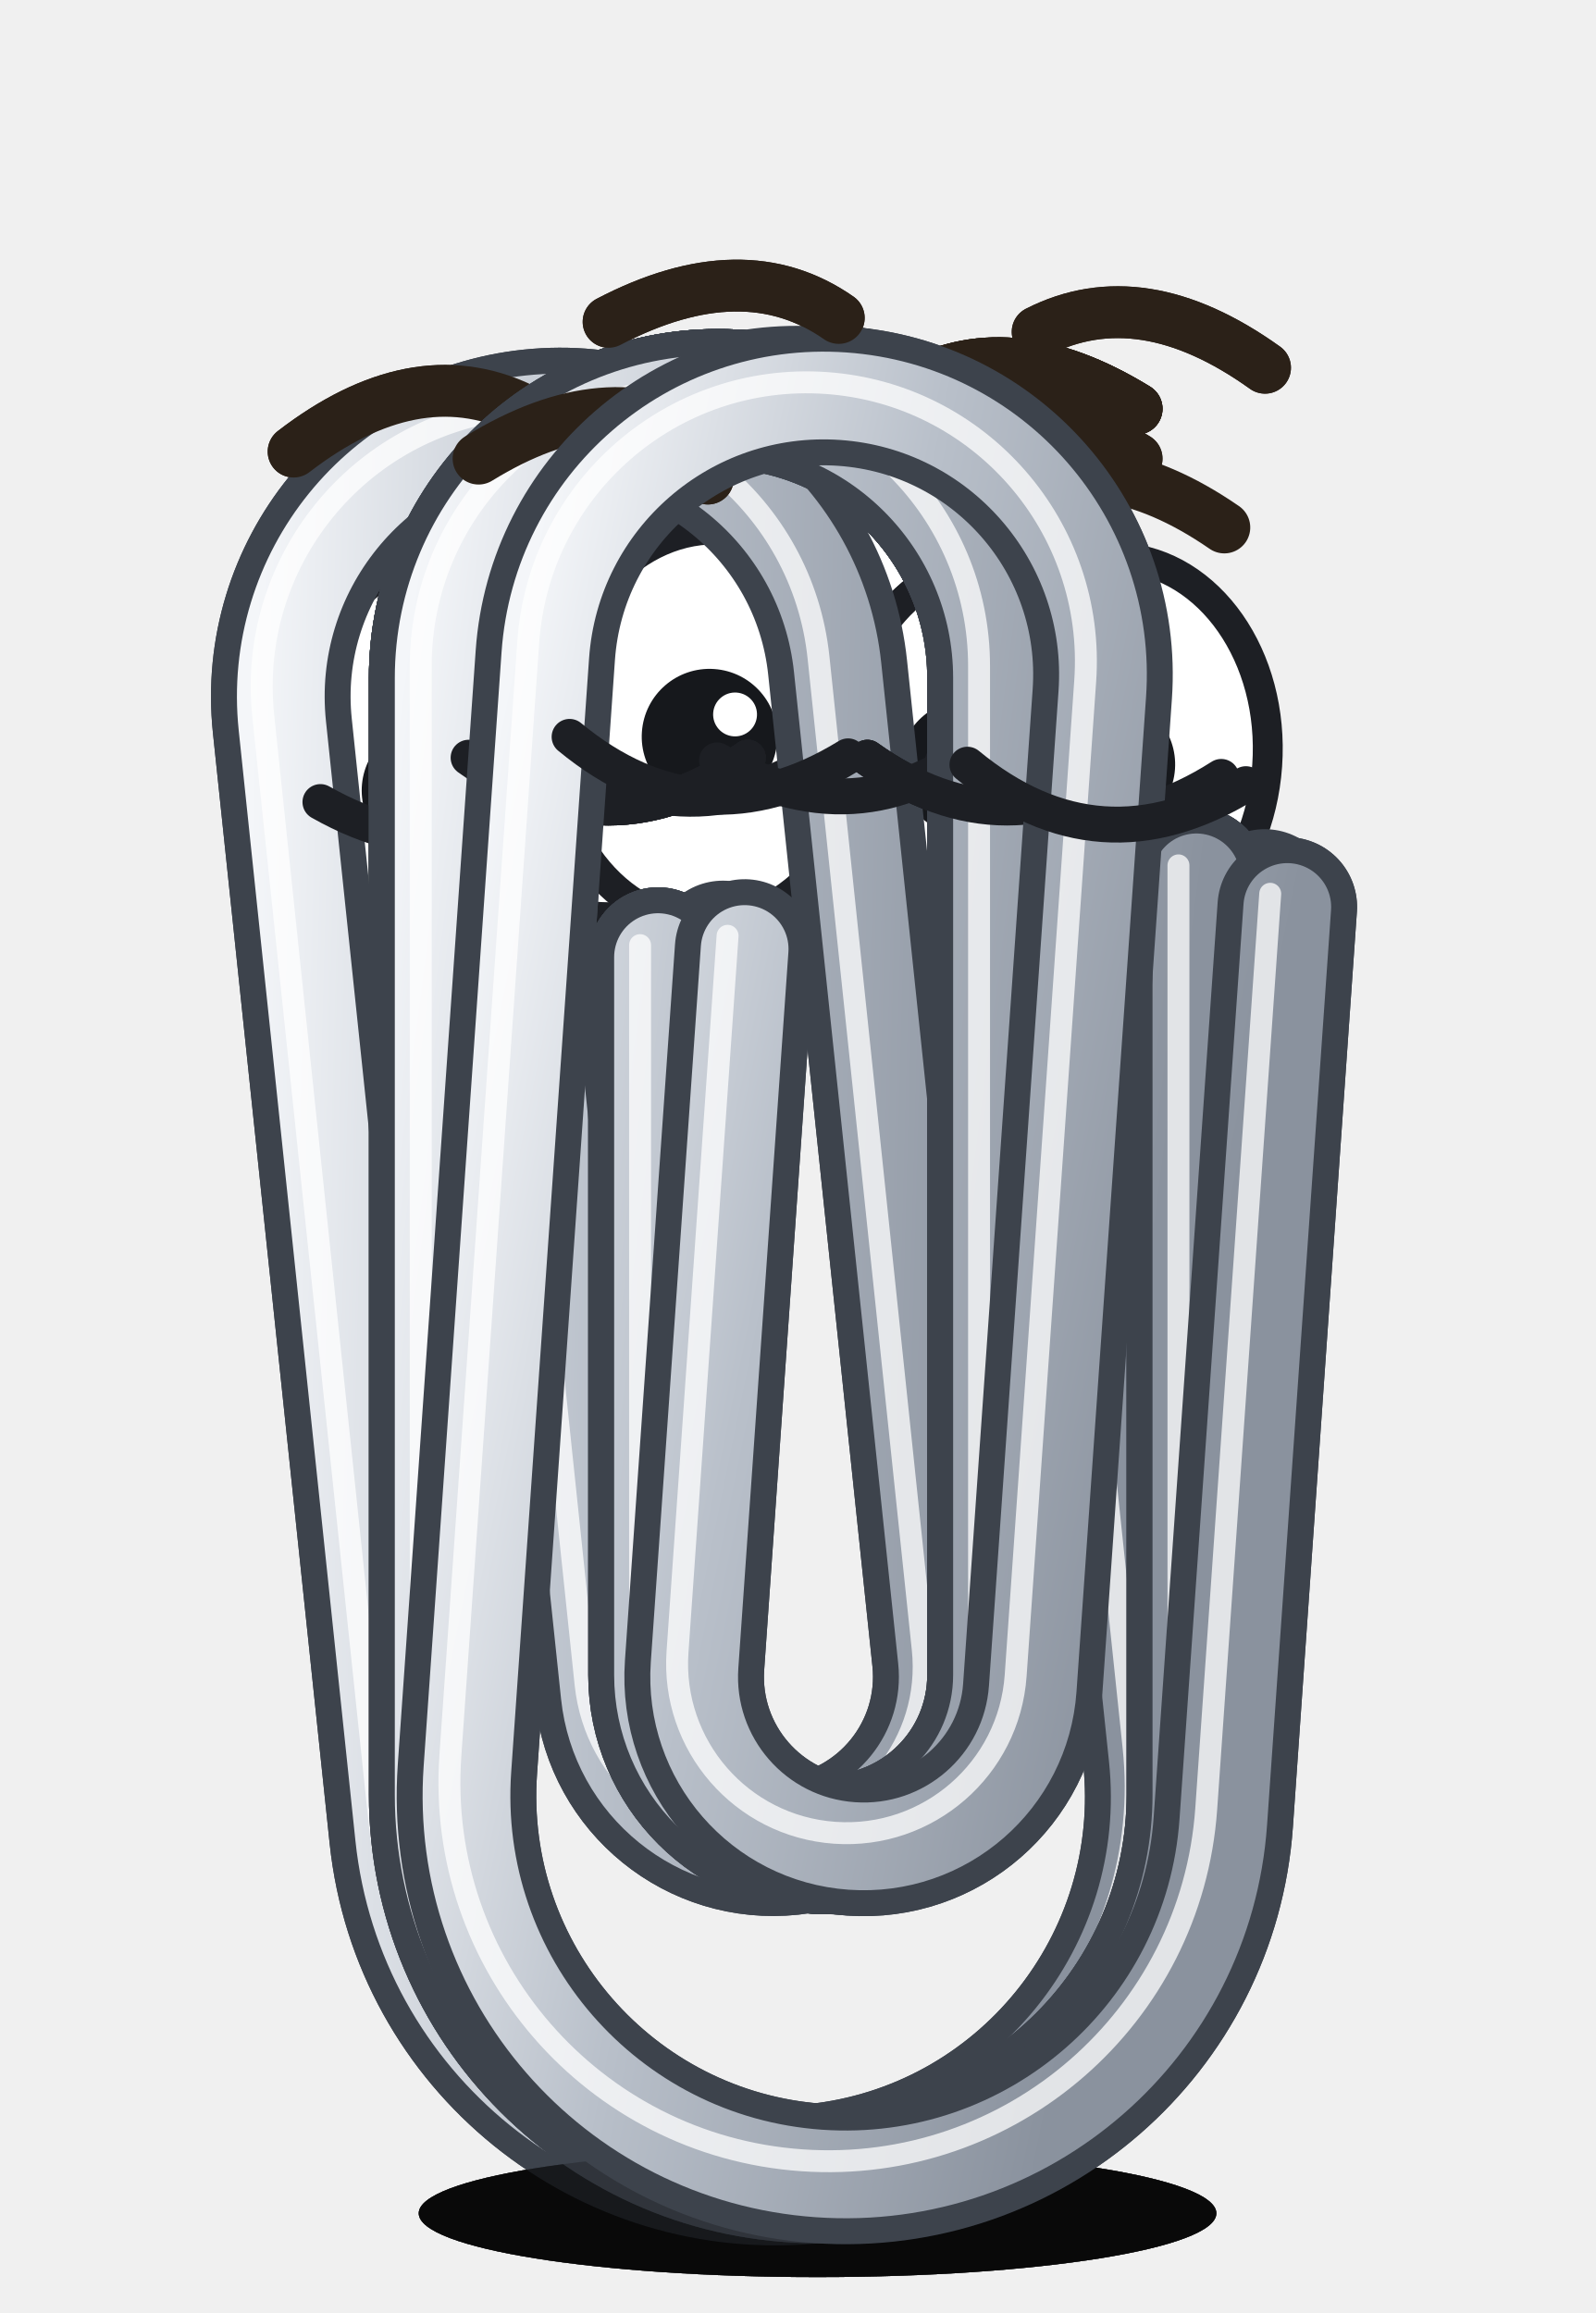
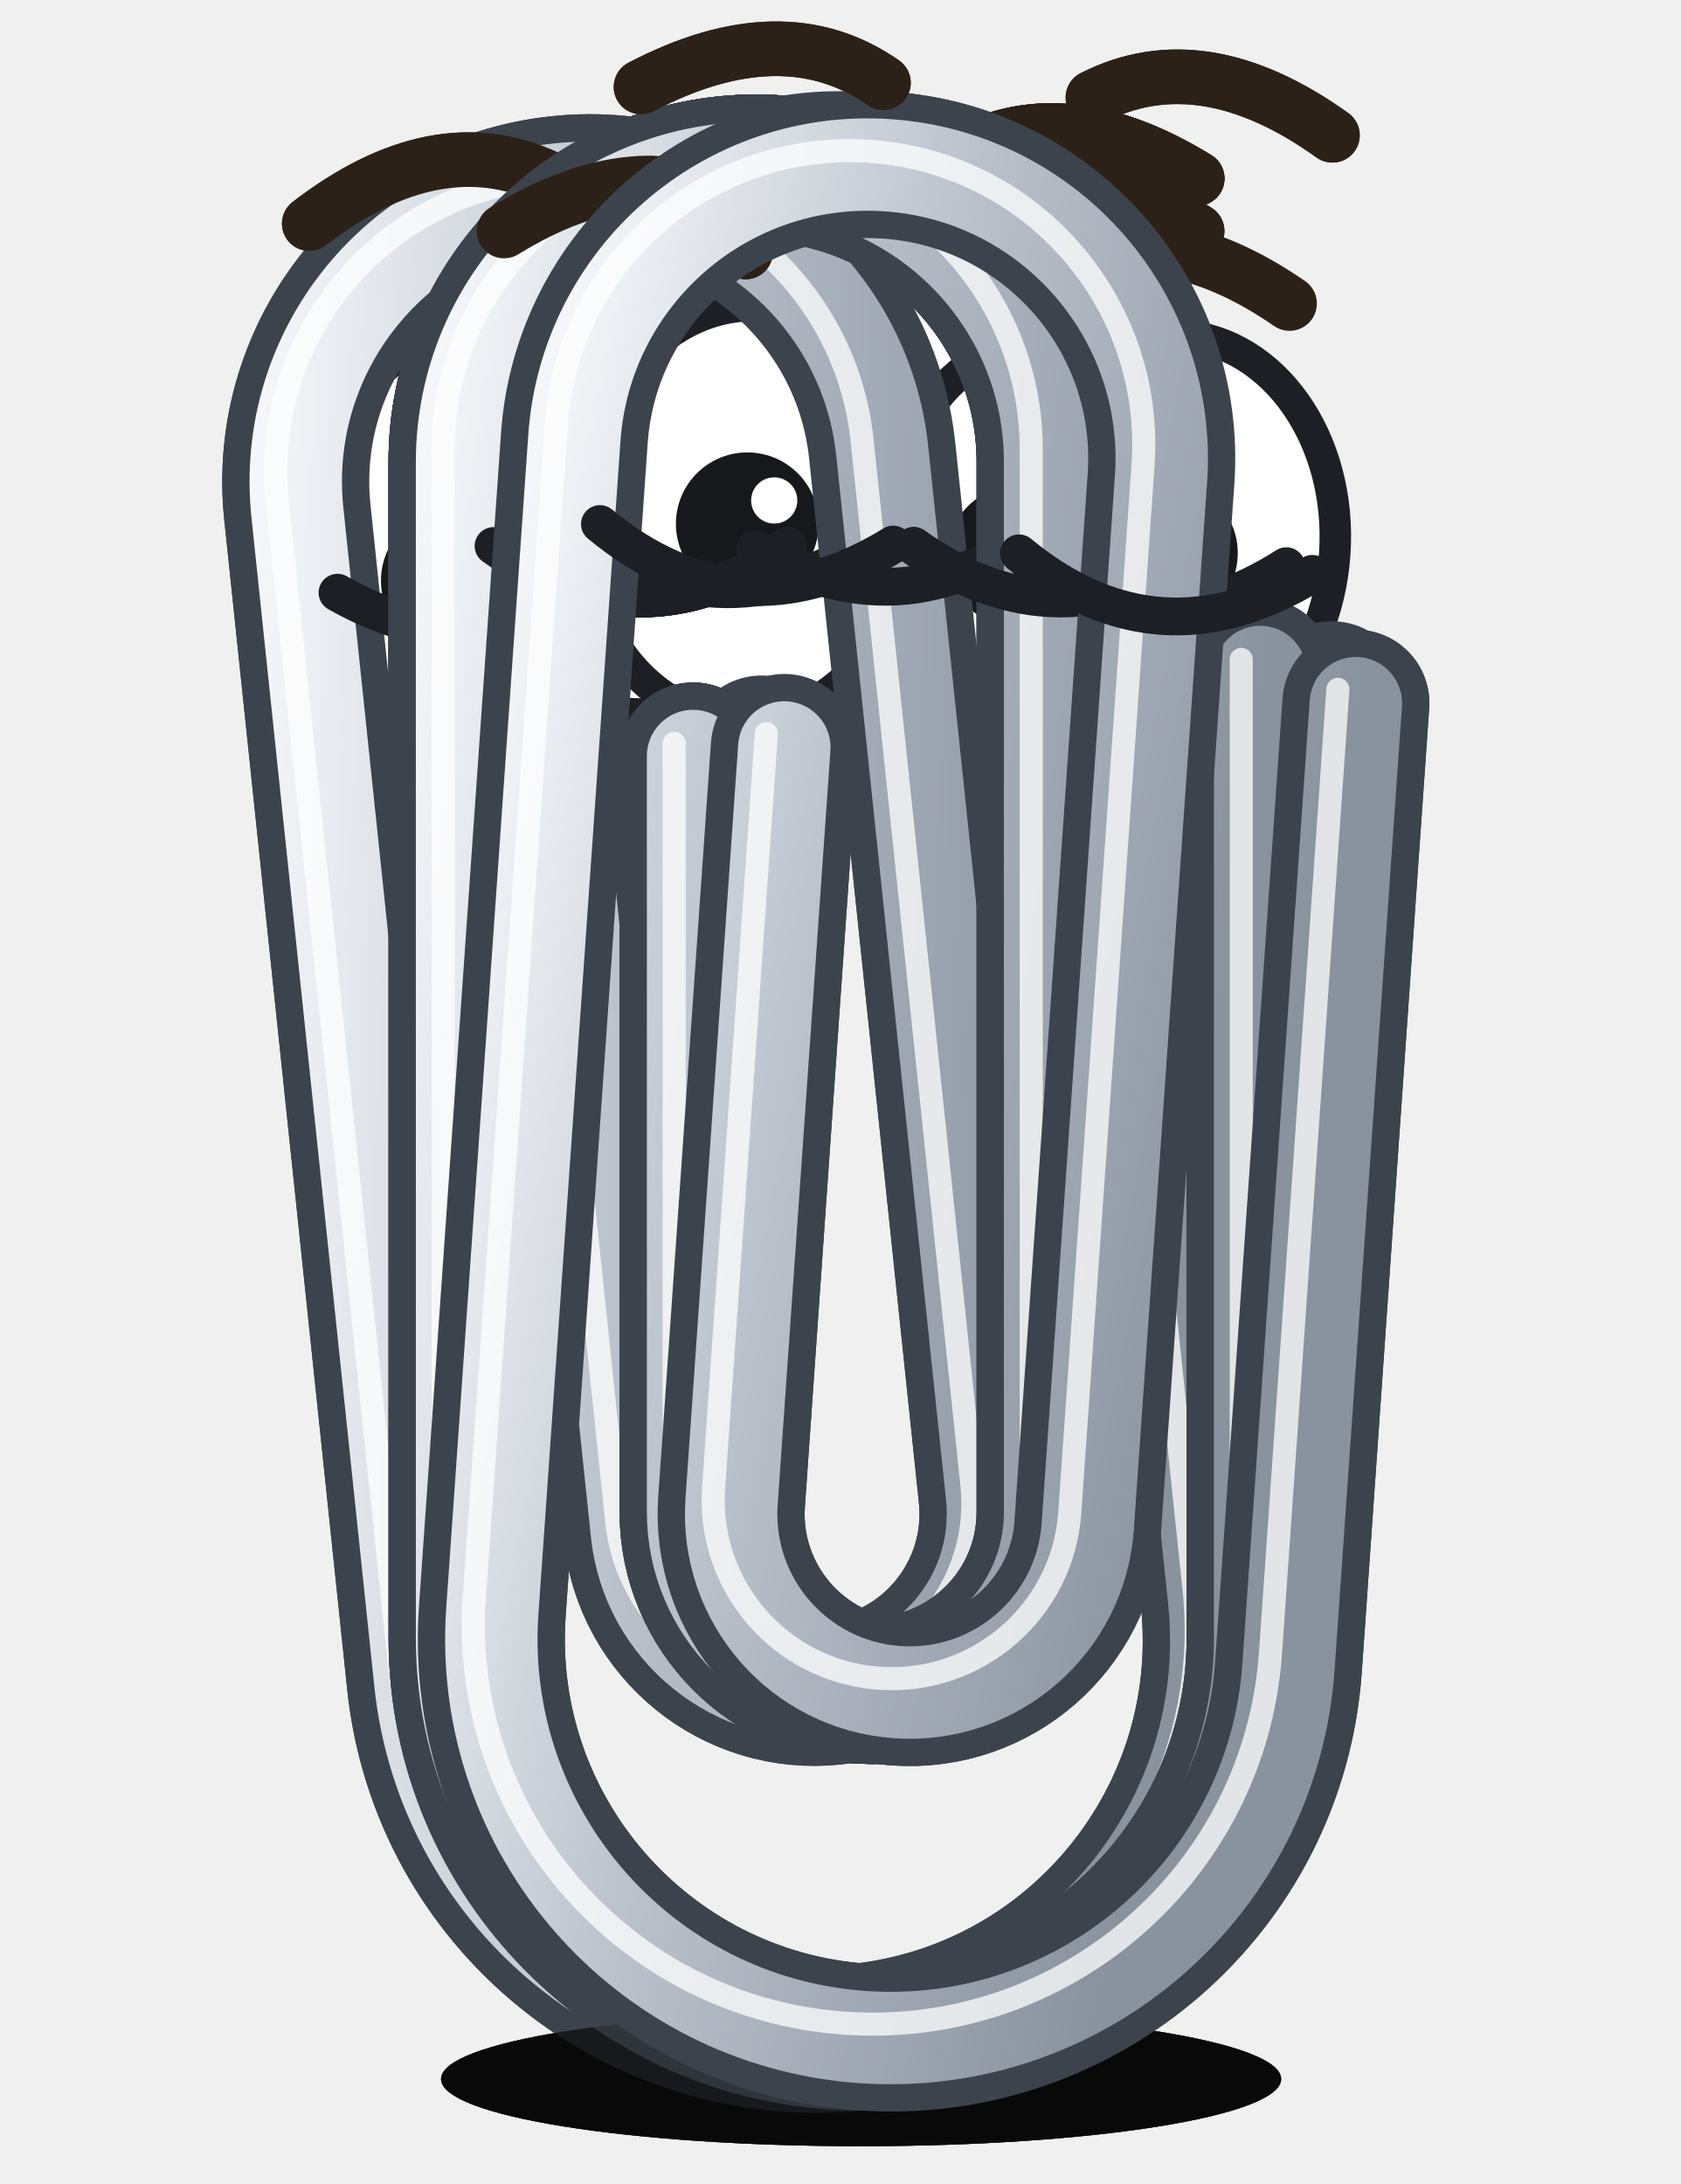
- <svg xmlns="http://www.w3.org/2000/svg" width="80" height="116" viewBox="0 0 80 116">
+ <svg xmlns="http://www.w3.org/2000/svg" width="80" height="104" viewBox="0 12 80 104">
  <defs>
    <linearGradient id="assistant-metal" x1="0" x2="1" y1="0" y2="0.3">
      <stop offset="0" stop-color="#f4f6f9" />
      <stop offset="0.45" stop-color="#b9c0ca" />
      <stop offset="1" stop-color="#8a929e" />
    </linearGradient>
  </defs>
  <g id="idle">
    <ellipse cx="41" cy="111" rx="20" ry="3.2" fill="#000" opacity="0.22" />
    <g transform="rotate(0 41 110)">
      <path d="M33,48 V84 A8.5,8.5 0 0 0 50,84 V34 A14,14 0 0 0 22,34 V90 A19,19 0 0 0 60,90 V44" fill="none" stroke="#3d434c" stroke-width="7" stroke-linecap="round" stroke-linejoin="round" />
      <path d="M33,48 V84 A8.5,8.5 0 0 0 50,84 V34 A14,14 0 0 0 22,34 V90 A19,19 0 0 0 60,90 V44" fill="none" stroke="url(#assistant-metal)" stroke-width="4.4" stroke-linecap="round" />
      <path d="M33,48 V84 A8.5,8.5 0 0 0 50,84 V34 A14,14 0 0 0 22,34 V90 A19,19 0 0 0 60,90 V44" fill="none" stroke="#fff" stroke-opacity="0.75" stroke-width="1.1" stroke-linecap="round" transform="translate(-0.9,-0.6)" />
      <ellipse cx="30.5" cy="37" rx="8" ry="9" fill="#fff" stroke="#1d1f24" stroke-width="1.5" />
      <circle cx="31" cy="39" r="3.4" fill="#16181c" />
      <circle cx="32.2" cy="37.8" r="1.1" fill="#fff" />
      <path d="M35.5,23 Q30.5,20 24,24" fill="none" stroke="#2b2118" stroke-width="2.6" stroke-linecap="round" />
      <ellipse cx="50.5" cy="37" rx="8" ry="9" fill="#fff" stroke="#1d1f24" stroke-width="1.5" />
      <circle cx="51" cy="39" r="3.4" fill="#16181c" />
      <circle cx="52.2" cy="37.8" r="1.1" fill="#fff" />
      <path d="M45.5,23 Q50.5,20 57,24" fill="none" stroke="#2b2118" stroke-width="2.6" stroke-linecap="round" />
    </g>
  </g>
  <g id="listening">
    <ellipse cx="41" cy="111" rx="20" ry="3.2" fill="#000" opacity="0.22" />
    <g transform="rotate(-6 41 110)">
      <path d="M33,48 V84 A8.5,8.5 0 0 0 50,84 V34 A14,14 0 0 0 22,34 V90 A19,19 0 0 0 60,90 V44" fill="none" stroke="#3d434c" stroke-width="7" stroke-linecap="round" stroke-linejoin="round" />
      <path d="M33,48 V84 A8.5,8.5 0 0 0 50,84 V34 A14,14 0 0 0 22,34 V90 A19,19 0 0 0 60,90 V44" fill="none" stroke="url(#assistant-metal)" stroke-width="4.4" stroke-linecap="round" />
      <path d="M33,48 V84 A8.5,8.5 0 0 0 50,84 V34 A14,14 0 0 0 22,34 V90 A19,19 0 0 0 60,90 V44" fill="none" stroke="#fff" stroke-opacity="0.75" stroke-width="1.1" stroke-linecap="round" transform="translate(-0.9,-0.6)" />
      <ellipse cx="30.5" cy="37" rx="8" ry="10.62" fill="#fff" stroke="#1d1f24" stroke-width="1.5" />
      <circle cx="29" cy="38" r="3.4" fill="#16181c" />
      <circle cx="30.2" cy="36.8" r="1.1" fill="#fff" />
      <path d="M35.5,19.38 Q30.5,16.38 24,20.38" fill="none" stroke="#2b2118" stroke-width="2.6" stroke-linecap="round" />
      <ellipse cx="50.5" cy="37" rx="8" ry="10.62" fill="#fff" stroke="#1d1f24" stroke-width="1.5" />
      <circle cx="49" cy="38" r="3.4" fill="#16181c" />
      <circle cx="50.2" cy="36.8" r="1.1" fill="#fff" />
      <path d="M45.5,19.38 Q50.5,16.38 57,20.38" fill="none" stroke="#2b2118" stroke-width="2.6" stroke-linecap="round" />
    </g>
  </g>
  <g id="thinking">
    <ellipse cx="41" cy="111" rx="20" ry="3.2" fill="#000" opacity="0.22" />
    <g transform="rotate(0 41 110)">
      <path d="M33,48 V84 A8.5,8.5 0 0 0 50,84 V34 A14,14 0 0 0 22,34 V90 A19,19 0 0 0 60,90 V44" fill="none" stroke="#3d434c" stroke-width="7" stroke-linecap="round" stroke-linejoin="round" />
      <path d="M33,48 V84 A8.5,8.5 0 0 0 50,84 V34 A14,14 0 0 0 22,34 V90 A19,19 0 0 0 60,90 V44" fill="none" stroke="url(#assistant-metal)" stroke-width="4.4" stroke-linecap="round" />
      <path d="M33,48 V84 A8.5,8.5 0 0 0 50,84 V34 A14,14 0 0 0 22,34 V90 A19,19 0 0 0 60,90 V44" fill="none" stroke="#fff" stroke-opacity="0.75" stroke-width="1.1" stroke-linecap="round" transform="translate(-0.9,-0.6)" />
      <ellipse cx="30.5" cy="37" rx="8" ry="9" fill="#fff" stroke="#1d1f24" stroke-width="1.5" />
      <circle cx="32.5" cy="34.4" r="3.4" fill="#16181c" />
      <circle cx="33.7" cy="33.2" r="1.1" fill="#fff" />
      <path d="M35.5,24 Q30.5,21 24,25" fill="none" stroke="#2b2118" stroke-width="2.6" stroke-linecap="round" />
      <ellipse cx="50.5" cy="37" rx="8" ry="9" fill="#fff" stroke="#1d1f24" stroke-width="1.5" />
      <circle cx="52.5" cy="34.4" r="3.4" fill="#16181c" />
      <circle cx="53.7" cy="33.2" r="1.1" fill="#fff" />
      <path d="M45.5,19.5 Q50.5,16.5 57,20.5" fill="none" stroke="#2b2118" stroke-width="2.6" stroke-linecap="round" />
    </g>
  </g>
  <g id="working">
    <ellipse cx="41" cy="111" rx="20" ry="3.2" fill="#000" opacity="0.22" />
    <g transform="rotate(0 41 110)">
      <path d="M33,48 V84 A8.5,8.5 0 0 0 50,84 V34 A14,14 0 0 0 22,34 V90 A19,19 0 0 0 60,90 V44" fill="none" stroke="#3d434c" stroke-width="7" stroke-linecap="round" stroke-linejoin="round" />
      <path d="M33,48 V84 A8.5,8.5 0 0 0 50,84 V34 A14,14 0 0 0 22,34 V90 A19,19 0 0 0 60,90 V44" fill="none" stroke="url(#assistant-metal)" stroke-width="4.4" stroke-linecap="round" />
      <path d="M33,48 V84 A8.5,8.5 0 0 0 50,84 V34 A14,14 0 0 0 22,34 V90 A19,19 0 0 0 60,90 V44" fill="none" stroke="#fff" stroke-opacity="0.75" stroke-width="1.1" stroke-linecap="round" transform="translate(-0.9,-0.6)" />
      <ellipse cx="30.5" cy="37" rx="8" ry="9" fill="#fff" stroke="#1d1f24" stroke-width="1.5" />
      <circle cx="32.5" cy="34.4" r="3.4" fill="#16181c" />
      <circle cx="33.7" cy="33.2" r="1.1" fill="#fff" />
      <path d="M35.5,24 Q30.5,21 24,25" fill="none" stroke="#2b2118" stroke-width="2.6" stroke-linecap="round" />
      <ellipse cx="50.5" cy="37" rx="8" ry="9" fill="#fff" stroke="#1d1f24" stroke-width="1.5" />
      <circle cx="52.5" cy="34.4" r="3.4" fill="#16181c" />
      <circle cx="53.7" cy="33.2" r="1.1" fill="#fff" />
      <path d="M45.5,19.5 Q50.5,16.5 57,20.5" fill="none" stroke="#2b2118" stroke-width="2.6" stroke-linecap="round" />
    </g>
  </g>
  <g id="speaking">
    <ellipse cx="41" cy="111" rx="20" ry="3.2" fill="#000" opacity="0.22" />
    <g transform="rotate(0 41 110)">
      <path d="M33,48 V84 A8.5,8.5 0 0 0 50,84 V34 A14,14 0 0 0 22,34 V90 A19,19 0 0 0 60,90 V44" fill="none" stroke="#3d434c" stroke-width="7" stroke-linecap="round" stroke-linejoin="round" />
      <path d="M33,48 V84 A8.5,8.5 0 0 0 50,84 V34 A14,14 0 0 0 22,34 V90 A19,19 0 0 0 60,90 V44" fill="none" stroke="url(#assistant-metal)" stroke-width="4.4" stroke-linecap="round" />
      <path d="M33,48 V84 A8.5,8.5 0 0 0 50,84 V34 A14,14 0 0 0 22,34 V90 A19,19 0 0 0 60,90 V44" fill="none" stroke="#fff" stroke-opacity="0.75" stroke-width="1.1" stroke-linecap="round" transform="translate(-0.9,-0.6)" />
      <ellipse cx="30.5" cy="37" rx="8" ry="9" fill="#fff" stroke="#1d1f24" stroke-width="1.5" />
      <circle cx="28.5" cy="38.5" r="3.4" fill="#16181c" />
      <circle cx="29.7" cy="37.3" r="1.1" fill="#fff" />
      <path d="M35.5,22 Q30.5,19 24,23" fill="none" stroke="#2b2118" stroke-width="2.6" stroke-linecap="round" />
      <ellipse cx="50.5" cy="37" rx="8" ry="9" fill="#fff" stroke="#1d1f24" stroke-width="1.5" />
      <circle cx="48.5" cy="38.5" r="3.4" fill="#16181c" />
      <circle cx="49.7" cy="37.3" r="1.1" fill="#fff" />
      <path d="M45.5,22 Q50.5,19 57,23" fill="none" stroke="#2b2118" stroke-width="2.6" stroke-linecap="round" />
    </g>
  </g>
  <g id="question">
    <ellipse cx="41" cy="111" rx="20" ry="3.2" fill="#000" opacity="0.22" />
    <g transform="rotate(4 41 110)">
      <path d="M33,48 V84 A8.5,8.5 0 0 0 50,84 V34 A14,14 0 0 0 22,34 V90 A19,19 0 0 0 60,90 V44" fill="none" stroke="#3d434c" stroke-width="7" stroke-linecap="round" stroke-linejoin="round" />
      <path d="M33,48 V84 A8.5,8.5 0 0 0 50,84 V34 A14,14 0 0 0 22,34 V90 A19,19 0 0 0 60,90 V44" fill="none" stroke="url(#assistant-metal)" stroke-width="4.4" stroke-linecap="round" />
      <path d="M33,48 V84 A8.5,8.5 0 0 0 50,84 V34 A14,14 0 0 0 22,34 V90 A19,19 0 0 0 60,90 V44" fill="none" stroke="#fff" stroke-opacity="0.75" stroke-width="1.1" stroke-linecap="round" transform="translate(-0.9,-0.6)" />
      <ellipse cx="30.5" cy="37" rx="8" ry="9.9" fill="#fff" stroke="#1d1f24" stroke-width="1.5" />
      <circle cx="30.5" cy="37.5" r="3.4" fill="#16181c" />
      <circle cx="31.7" cy="36.3" r="1.1" fill="#fff" />
      <path d="M35.5,16.1 Q30.5,13.1 24,17.1" fill="none" stroke="#2b2118" stroke-width="2.6" stroke-linecap="round" />
      <ellipse cx="50.5" cy="37" rx="8" ry="9.9" fill="#fff" stroke="#1d1f24" stroke-width="1.5" />
      <circle cx="50.5" cy="37.5" r="3.4" fill="#16181c" />
      <circle cx="51.7" cy="36.3" r="1.1" fill="#fff" />
      <path d="M45.5,16.1 Q50.5,13.1 57,17.1" fill="none" stroke="#2b2118" stroke-width="2.6" stroke-linecap="round" />
    </g>
  </g>
  <g id="asleep">
    <ellipse cx="41" cy="111" rx="20" ry="3.2" fill="#000" opacity="0.22" />
    <g transform="rotate(3 41 110)">
      <path d="M33,48 V84 A8.5,8.5 0 0 0 50,84 V34 A14,14 0 0 0 22,34 V90 A19,19 0 0 0 60,90 V44" fill="none" stroke="#3d434c" stroke-width="7" stroke-linecap="round" stroke-linejoin="round" />
      <path d="M33,48 V84 A8.5,8.5 0 0 0 50,84 V34 A14,14 0 0 0 22,34 V90 A19,19 0 0 0 60,90 V44" fill="none" stroke="url(#assistant-metal)" stroke-width="4.4" stroke-linecap="round" />
      <path d="M33,48 V84 A8.5,8.5 0 0 0 50,84 V34 A14,14 0 0 0 22,34 V90 A19,19 0 0 0 60,90 V44" fill="none" stroke="#fff" stroke-opacity="0.75" stroke-width="1.1" stroke-linecap="round" transform="translate(-0.9,-0.6)" />
      <path d="M23.5,38 Q30.5,43 37.5,38" fill="none" stroke="#1d1f24" stroke-width="1.8" stroke-linecap="round" />
      <path d="M35.5,24.5 Q30.5,21.5 24,25.5" fill="none" stroke="#2b2118" stroke-width="2.6" stroke-linecap="round" />
      <path d="M43.5,38 Q50.5,43 57.5,38" fill="none" stroke="#1d1f24" stroke-width="1.8" stroke-linecap="round" />
      <path d="M45.5,24.5 Q50.5,21.5 57,25.5" fill="none" stroke="#2b2118" stroke-width="2.6" stroke-linecap="round" />
    </g>
  </g>
  <g id="idle-shut">
    <ellipse cx="41" cy="111" rx="20" ry="3.2" fill="#000" opacity="0.22" />
    <g transform="rotate(0 41 110)">
      <path d="M33,48 V84 A8.5,8.5 0 0 0 50,84 V34 A14,14 0 0 0 22,34 V90 A19,19 0 0 0 60,90 V44" fill="none" stroke="#3d434c" stroke-width="7" stroke-linecap="round" stroke-linejoin="round" />
      <path d="M33,48 V84 A8.5,8.5 0 0 0 50,84 V34 A14,14 0 0 0 22,34 V90 A19,19 0 0 0 60,90 V44" fill="none" stroke="url(#assistant-metal)" stroke-width="4.4" stroke-linecap="round" />
      <path d="M33,48 V84 A8.5,8.5 0 0 0 50,84 V34 A14,14 0 0 0 22,34 V90 A19,19 0 0 0 60,90 V44" fill="none" stroke="#fff" stroke-opacity="0.75" stroke-width="1.1" stroke-linecap="round" transform="translate(-0.9,-0.6)" />
      <path d="M23.5,38 Q30.5,43 37.5,38" fill="none" stroke="#1d1f24" stroke-width="1.8" stroke-linecap="round" />
      <path d="M35.5,23 Q30.5,20 24,24" fill="none" stroke="#2b2118" stroke-width="2.6" stroke-linecap="round" />
      <path d="M43.5,38 Q50.5,43 57.5,38" fill="none" stroke="#1d1f24" stroke-width="1.8" stroke-linecap="round" />
      <path d="M45.5,23 Q50.5,20 57,24" fill="none" stroke="#2b2118" stroke-width="2.6" stroke-linecap="round" />
    </g>
  </g>
  <g id="listening-shut">
    <ellipse cx="41" cy="111" rx="20" ry="3.2" fill="#000" opacity="0.22" />
    <g transform="rotate(-6 41 110)">
      <path d="M33,48 V84 A8.5,8.5 0 0 0 50,84 V34 A14,14 0 0 0 22,34 V90 A19,19 0 0 0 60,90 V44" fill="none" stroke="#3d434c" stroke-width="7" stroke-linecap="round" stroke-linejoin="round" />
      <path d="M33,48 V84 A8.5,8.5 0 0 0 50,84 V34 A14,14 0 0 0 22,34 V90 A19,19 0 0 0 60,90 V44" fill="none" stroke="url(#assistant-metal)" stroke-width="4.4" stroke-linecap="round" />
      <path d="M33,48 V84 A8.5,8.5 0 0 0 50,84 V34 A14,14 0 0 0 22,34 V90 A19,19 0 0 0 60,90 V44" fill="none" stroke="#fff" stroke-opacity="0.75" stroke-width="1.1" stroke-linecap="round" transform="translate(-0.9,-0.6)" />
      <path d="M23.5,38 Q30.5,43 37.5,38" fill="none" stroke="#1d1f24" stroke-width="1.8" stroke-linecap="round" />
      <path d="M35.5,19.38 Q30.5,16.38 24,20.38" fill="none" stroke="#2b2118" stroke-width="2.6" stroke-linecap="round" />
      <path d="M43.5,38 Q50.5,43 57.5,38" fill="none" stroke="#1d1f24" stroke-width="1.8" stroke-linecap="round" />
      <path d="M45.5,19.38 Q50.5,16.38 57,20.38" fill="none" stroke="#2b2118" stroke-width="2.6" stroke-linecap="round" />
    </g>
  </g>
  <g id="thinking-shut">
    <ellipse cx="41" cy="111" rx="20" ry="3.2" fill="#000" opacity="0.22" />
    <g transform="rotate(0 41 110)">
      <path d="M33,48 V84 A8.5,8.5 0 0 0 50,84 V34 A14,14 0 0 0 22,34 V90 A19,19 0 0 0 60,90 V44" fill="none" stroke="#3d434c" stroke-width="7" stroke-linecap="round" stroke-linejoin="round" />
      <path d="M33,48 V84 A8.5,8.5 0 0 0 50,84 V34 A14,14 0 0 0 22,34 V90 A19,19 0 0 0 60,90 V44" fill="none" stroke="url(#assistant-metal)" stroke-width="4.4" stroke-linecap="round" />
      <path d="M33,48 V84 A8.5,8.5 0 0 0 50,84 V34 A14,14 0 0 0 22,34 V90 A19,19 0 0 0 60,90 V44" fill="none" stroke="#fff" stroke-opacity="0.75" stroke-width="1.1" stroke-linecap="round" transform="translate(-0.9,-0.6)" />
      <path d="M23.5,38 Q30.5,43 37.5,38" fill="none" stroke="#1d1f24" stroke-width="1.8" stroke-linecap="round" />
      <path d="M35.5,24 Q30.5,21 24,25" fill="none" stroke="#2b2118" stroke-width="2.6" stroke-linecap="round" />
      <path d="M43.5,38 Q50.5,43 57.5,38" fill="none" stroke="#1d1f24" stroke-width="1.8" stroke-linecap="round" />
      <path d="M45.5,19.5 Q50.5,16.5 57,20.5" fill="none" stroke="#2b2118" stroke-width="2.6" stroke-linecap="round" />
    </g>
  </g>
  <g id="working-shut">
    <ellipse cx="41" cy="111" rx="20" ry="3.2" fill="#000" opacity="0.22" />
    <g transform="rotate(0 41 110)">
      <path d="M33,48 V84 A8.5,8.5 0 0 0 50,84 V34 A14,14 0 0 0 22,34 V90 A19,19 0 0 0 60,90 V44" fill="none" stroke="#3d434c" stroke-width="7" stroke-linecap="round" stroke-linejoin="round" />
      <path d="M33,48 V84 A8.5,8.5 0 0 0 50,84 V34 A14,14 0 0 0 22,34 V90 A19,19 0 0 0 60,90 V44" fill="none" stroke="url(#assistant-metal)" stroke-width="4.4" stroke-linecap="round" />
      <path d="M33,48 V84 A8.5,8.5 0 0 0 50,84 V34 A14,14 0 0 0 22,34 V90 A19,19 0 0 0 60,90 V44" fill="none" stroke="#fff" stroke-opacity="0.75" stroke-width="1.1" stroke-linecap="round" transform="translate(-0.9,-0.6)" />
      <path d="M23.5,38 Q30.5,43 37.5,38" fill="none" stroke="#1d1f24" stroke-width="1.8" stroke-linecap="round" />
      <path d="M35.5,24 Q30.5,21 24,25" fill="none" stroke="#2b2118" stroke-width="2.6" stroke-linecap="round" />
      <path d="M43.5,38 Q50.5,43 57.5,38" fill="none" stroke="#1d1f24" stroke-width="1.8" stroke-linecap="round" />
      <path d="M45.5,19.5 Q50.5,16.5 57,20.5" fill="none" stroke="#2b2118" stroke-width="2.6" stroke-linecap="round" />
    </g>
  </g>
  <g id="speaking-shut">
    <ellipse cx="41" cy="111" rx="20" ry="3.2" fill="#000" opacity="0.22" />
    <g transform="rotate(0 41 110)">
      <path d="M33,48 V84 A8.5,8.5 0 0 0 50,84 V34 A14,14 0 0 0 22,34 V90 A19,19 0 0 0 60,90 V44" fill="none" stroke="#3d434c" stroke-width="7" stroke-linecap="round" stroke-linejoin="round" />
      <path d="M33,48 V84 A8.5,8.5 0 0 0 50,84 V34 A14,14 0 0 0 22,34 V90 A19,19 0 0 0 60,90 V44" fill="none" stroke="url(#assistant-metal)" stroke-width="4.4" stroke-linecap="round" />
      <path d="M33,48 V84 A8.5,8.5 0 0 0 50,84 V34 A14,14 0 0 0 22,34 V90 A19,19 0 0 0 60,90 V44" fill="none" stroke="#fff" stroke-opacity="0.75" stroke-width="1.1" stroke-linecap="round" transform="translate(-0.9,-0.6)" />
      <path d="M23.5,38 Q30.5,43 37.5,38" fill="none" stroke="#1d1f24" stroke-width="1.8" stroke-linecap="round" />
      <path d="M35.5,22 Q30.5,19 24,23" fill="none" stroke="#2b2118" stroke-width="2.6" stroke-linecap="round" />
      <path d="M43.5,38 Q50.5,43 57.5,38" fill="none" stroke="#1d1f24" stroke-width="1.8" stroke-linecap="round" />
      <path d="M45.5,22 Q50.5,19 57,23" fill="none" stroke="#2b2118" stroke-width="2.6" stroke-linecap="round" />
    </g>
  </g>
  <g id="question-shut">
    <ellipse cx="41" cy="111" rx="20" ry="3.2" fill="#000" opacity="0.22" />
    <g transform="rotate(4 41 110)">
      <path d="M33,48 V84 A8.5,8.5 0 0 0 50,84 V34 A14,14 0 0 0 22,34 V90 A19,19 0 0 0 60,90 V44" fill="none" stroke="#3d434c" stroke-width="7" stroke-linecap="round" stroke-linejoin="round" />
      <path d="M33,48 V84 A8.5,8.5 0 0 0 50,84 V34 A14,14 0 0 0 22,34 V90 A19,19 0 0 0 60,90 V44" fill="none" stroke="url(#assistant-metal)" stroke-width="4.4" stroke-linecap="round" />
      <path d="M33,48 V84 A8.5,8.5 0 0 0 50,84 V34 A14,14 0 0 0 22,34 V90 A19,19 0 0 0 60,90 V44" fill="none" stroke="#fff" stroke-opacity="0.75" stroke-width="1.1" stroke-linecap="round" transform="translate(-0.9,-0.6)" />
      <path d="M23.5,38 Q30.5,43 37.5,38" fill="none" stroke="#1d1f24" stroke-width="1.8" stroke-linecap="round" />
      <path d="M35.5,16.1 Q30.5,13.1 24,17.1" fill="none" stroke="#2b2118" stroke-width="2.6" stroke-linecap="round" />
      <path d="M43.5,38 Q50.5,43 57.5,38" fill="none" stroke="#1d1f24" stroke-width="1.8" stroke-linecap="round" />
      <path d="M45.5,16.1 Q50.5,13.1 57,17.1" fill="none" stroke="#2b2118" stroke-width="2.6" stroke-linecap="round" />
    </g>
  </g>
</svg>
